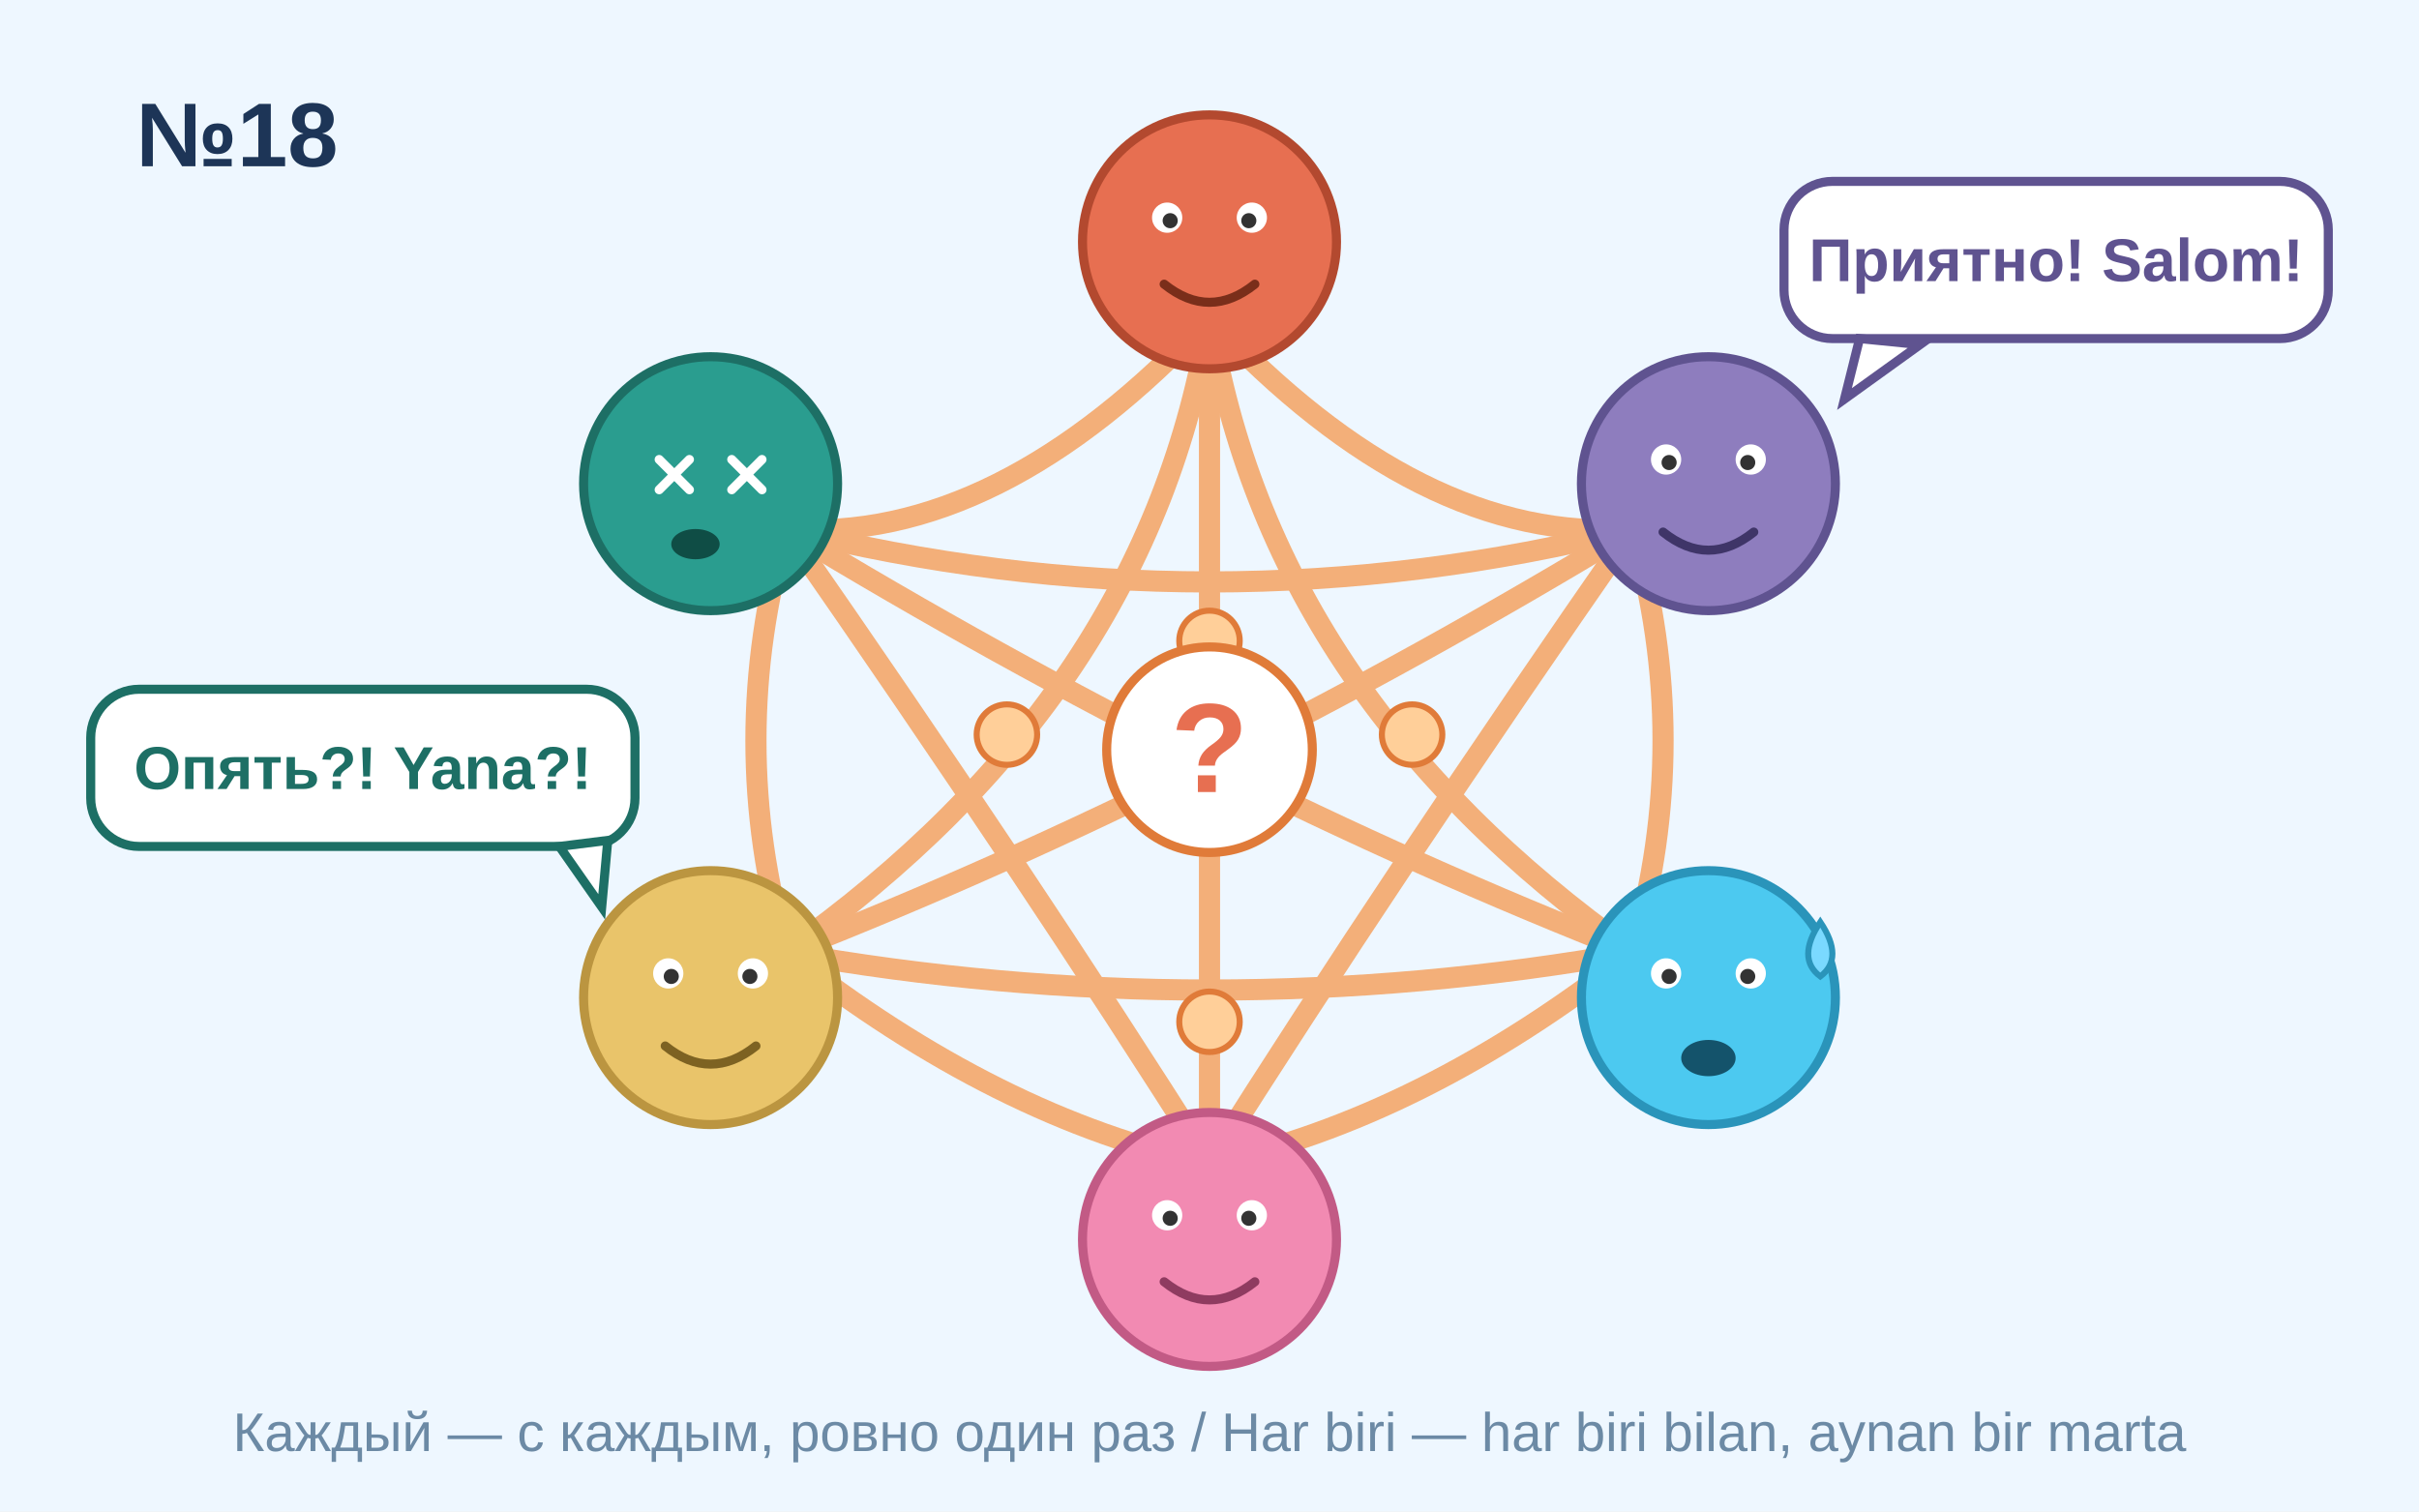
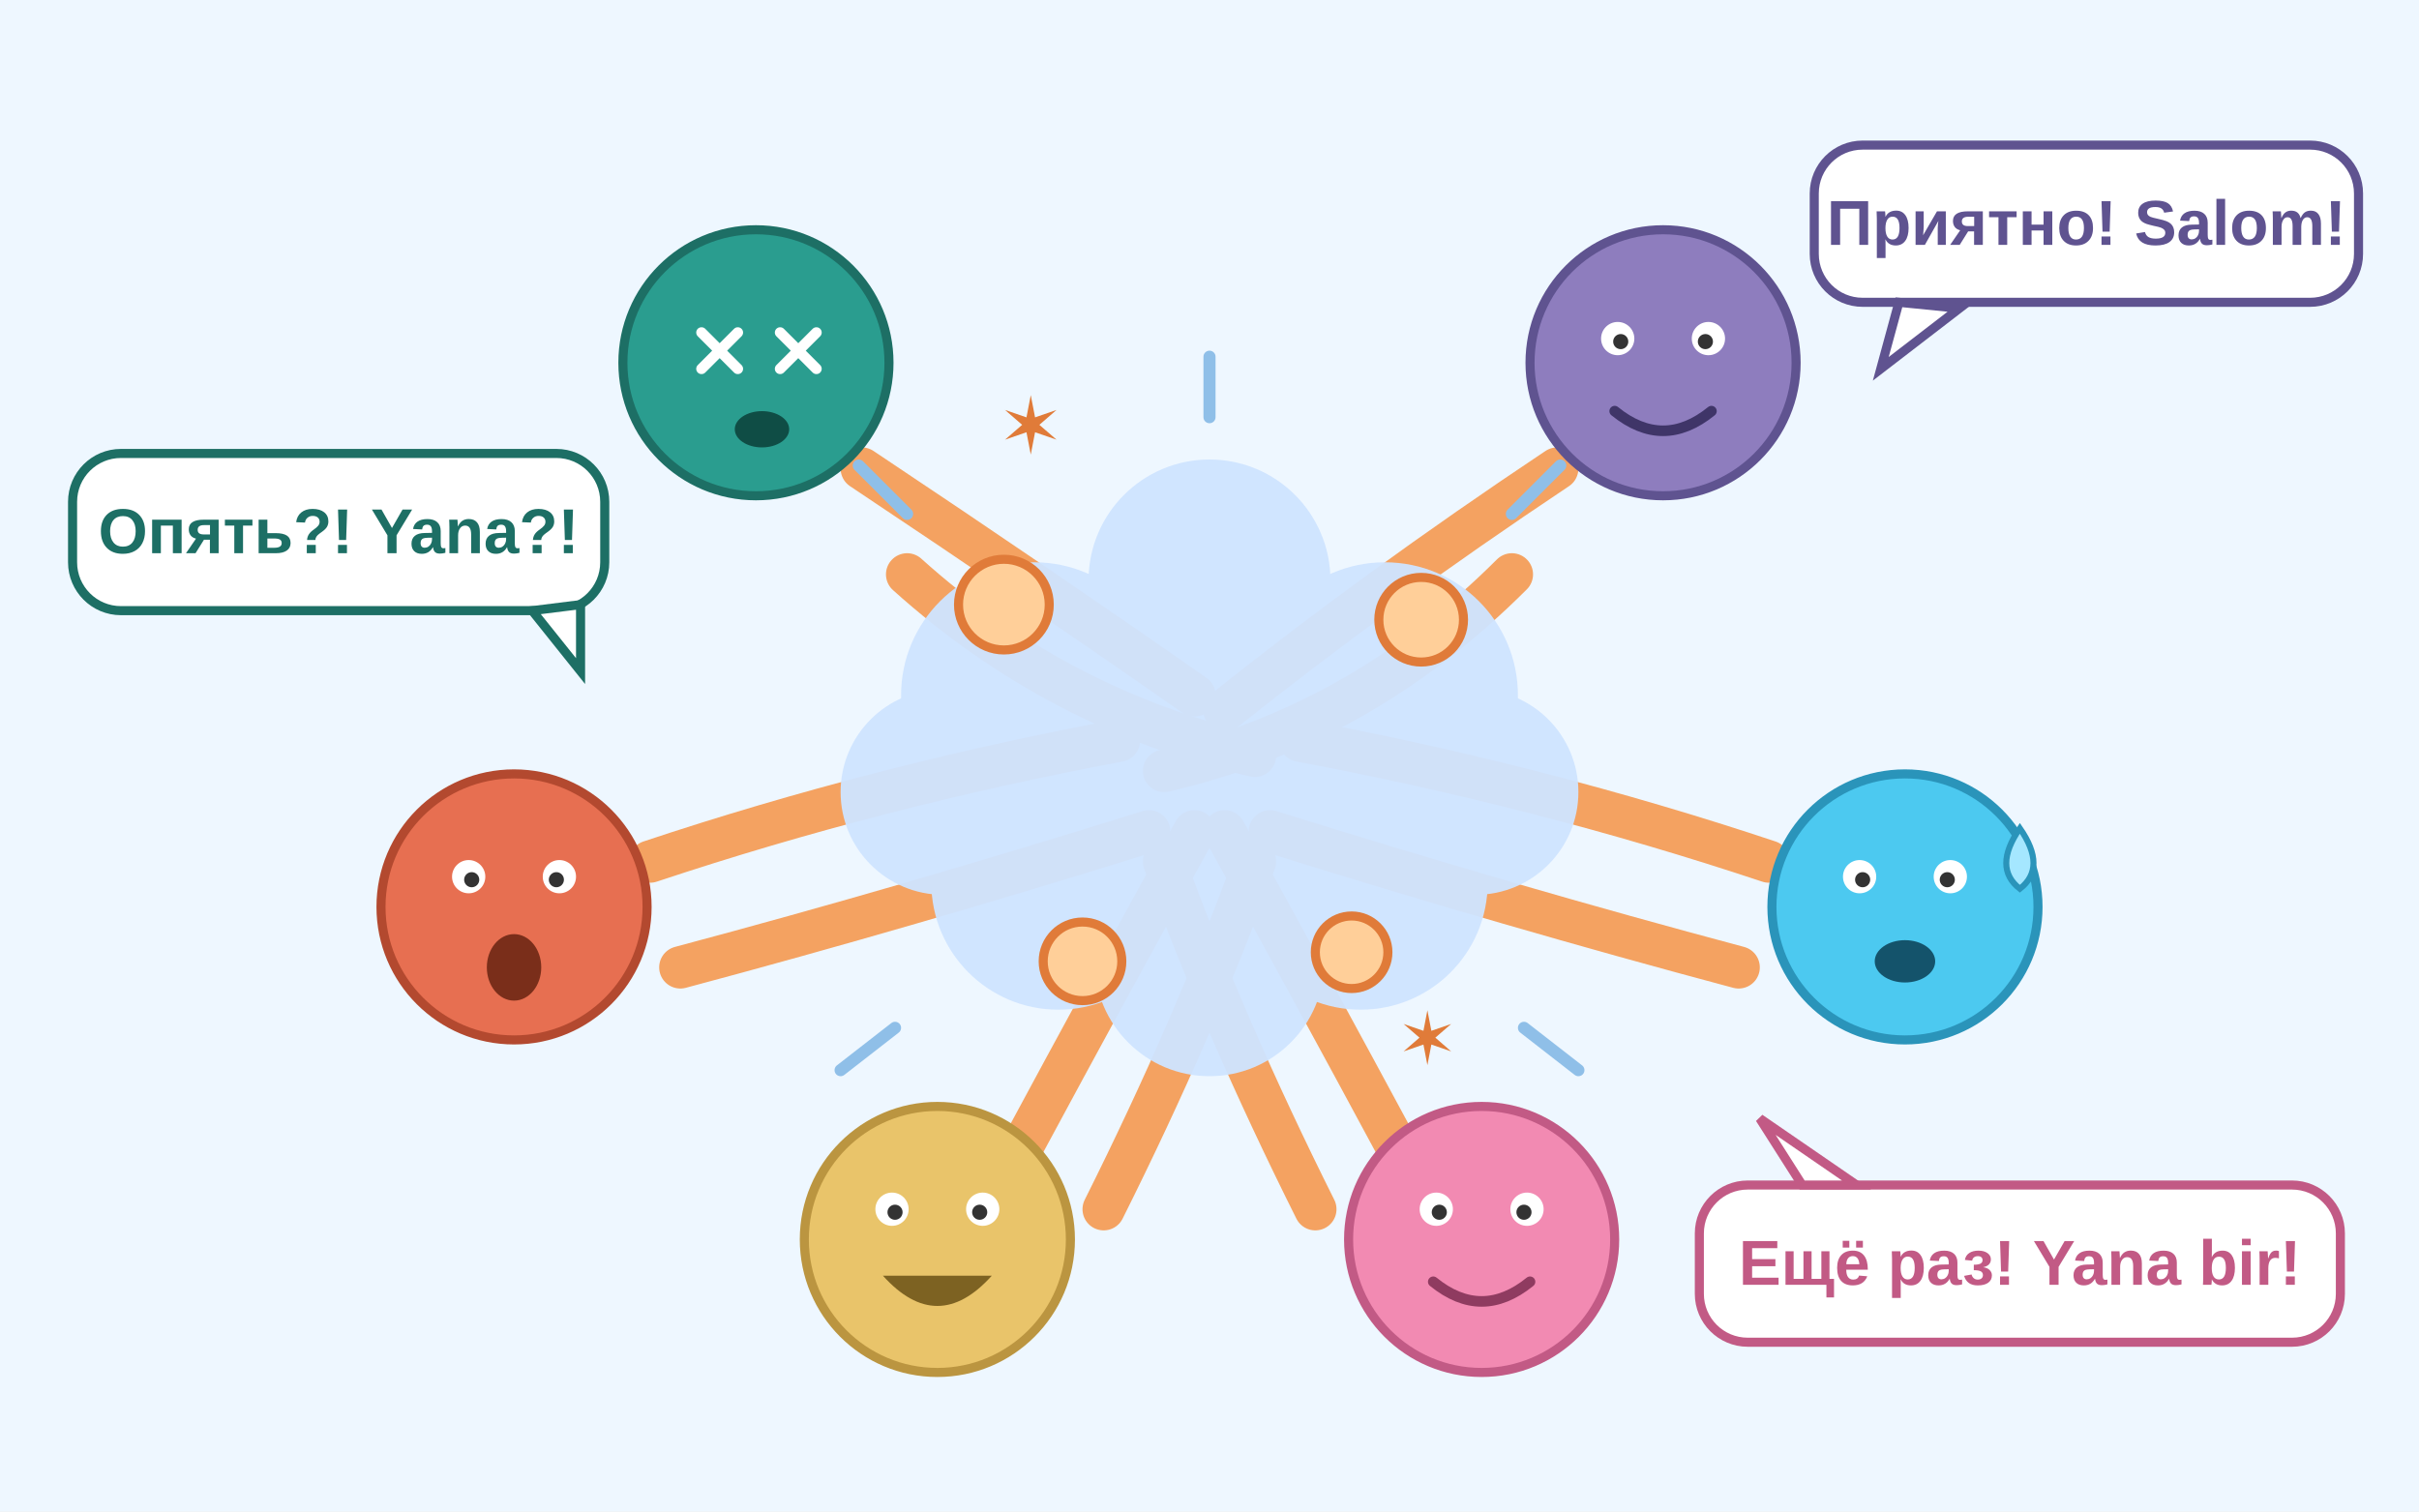
<svg xmlns="http://www.w3.org/2000/svg" viewBox="0 0 800 500" font-family="'Segoe UI', 'Arial', sans-serif">
  <rect width="800" height="500" fill="#eef7ff" />
-   <g stroke="#f4a261" stroke-width="7" stroke-linecap="round" fill="none" opacity="0.85">
-     <path d="M400 105 Q330 180 260 175" />
-     <path d="M400 105 Q470 180 540 175" />
-     <path d="M400 105 Q380 230 260 315" />
-     <path d="M400 105 Q420 230 540 315" />
-     <path d="M400 105 Q400 250 400 385" />
-     <path d="M260 175 Q400 210 540 175" />
-     <path d="M260 175 Q240 245 260 315" />
-     <path d="M260 175 Q400 260 540 315" />
-     <path d="M260 175 Q340 290 400 385" />
-     <path d="M540 175 Q400 260 260 315" />
-     <path d="M540 175 Q560 245 540 315" />
-     <path d="M540 175 Q460 290 400 385" />
-     <path d="M260 315 Q400 340 540 315" />
-     <path d="M260 315 Q330 370 400 385" />
-     <path d="M540 315 Q470 370 400 385" />
+   <g stroke="#f4a261" stroke-width="14" stroke-linecap="round" fill="none">
+     <path d="M285 155 Q345 195 395 230" />
+     <path d="M300 190 Q350 235 415 250" />
+     <path d="M515 155 Q455 195 405 235" />
+     <path d="M500 190 Q450 240 385 255" />
+     <path d="M215 285 Q290 260 370 245" />
+     <path d="M225 320 Q300 300 380 275" />
+     <path d="M585 285 Q510 260 430 245" />
+     <path d="M575 320 Q500 300 420 275" />
+     <path d="M335 385 Q370 320 395 275" />
+     <path d="M365 400 Q395 340 415 285" />
+     <path d="M465 385 Q430 320 405 275" />
+     <path d="M435 400 Q405 340 385 285" />
  </g>
-   <g fill="#ffcf99" stroke="#e07b39" stroke-width="2">
-     <circle cx="400" cy="212" r="10" />
-     <circle cx="333" cy="243" r="10" />
-     <circle cx="467" cy="243" r="10" />
-     <circle cx="400" cy="338" r="10" />
-     <circle cx="400" cy="270" r="10" />
-   </g>
-   <g text-anchor="middle">
-     <circle cx="400" cy="80" r="42" fill="#e76f51" stroke="#b3492f" stroke-width="3" />
-     <circle cx="386" cy="72" r="5" fill="#fff" />
-     <circle cx="414" cy="72" r="5" fill="#fff" />
-     <circle cx="387" cy="73" r="2.5" fill="#333" />
-     <circle cx="413" cy="73" r="2.5" fill="#333" />
-     <path d="M385 94 q15 12 30 0" stroke="#7a2e1a" stroke-width="3" fill="none" stroke-linecap="round" />
-     <circle cx="235" cy="160" r="42" fill="#2a9d8f" stroke="#1d6f65" stroke-width="3" />
-     <path d="M218 152 l10 10 m0 -10 l-10 10" stroke="#fff" stroke-width="3" stroke-linecap="round" />
-     <path d="M242 152 l10 10 m0 -10 l-10 10" stroke="#fff" stroke-width="3" stroke-linecap="round" />
-     <ellipse cx="230" cy="180" rx="8" ry="5" fill="#0f4d45" />
-     <circle cx="565" cy="160" r="42" fill="#8e7dbe" stroke="#5f5390" stroke-width="3" />
-     <circle cx="551" cy="152" r="5" fill="#fff" />
-     <circle cx="579" cy="152" r="5" fill="#fff" />
-     <circle cx="552" cy="153" r="2.5" fill="#333" />
-     <circle cx="578" cy="153" r="2.5" fill="#333" />
-     <path d="M550 176 q15 12 30 0" stroke="#3f3568" stroke-width="3" fill="none" stroke-linecap="round" />
-     <circle cx="235" cy="330" r="42" fill="#e9c46a" stroke="#bb9540" stroke-width="3" />
-     <circle cx="221" cy="322" r="5" fill="#fff" />
-     <circle cx="249" cy="322" r="5" fill="#fff" />
-     <circle cx="222" cy="323" r="2.5" fill="#333" />
-     <circle cx="248" cy="323" r="2.5" fill="#333" />
-     <path d="M220 346 q15 12 30 0" stroke="#7d6222" stroke-width="3" fill="none" stroke-linecap="round" />
-     <circle cx="565" cy="330" r="42" fill="#4cc9f0" stroke="#2a94ba" stroke-width="3" />
-     <circle cx="551" cy="322" r="5" fill="#fff" />
-     <circle cx="579" cy="322" r="5" fill="#fff" />
-     <circle cx="552" cy="323" r="2.5" fill="#333" />
-     <circle cx="578" cy="323" r="2.5" fill="#333" />
-     <ellipse cx="565" cy="350" rx="9" ry="6" fill="#14536b" />
-     <path d="M602 305 q8 12 0 18 q-8 -6 0 -18z" fill="#7ad9ff" stroke="#2a94ba" stroke-width="2" />
-     <circle cx="400" cy="410" r="42" fill="#f28ab2" stroke="#c25a85" stroke-width="3" />
-     <circle cx="386" cy="402" r="5" fill="#fff" />
-     <circle cx="414" cy="402" r="5" fill="#fff" />
-     <circle cx="387" cy="403" r="2.5" fill="#333" />
-     <circle cx="413" cy="403" r="2.5" fill="#333" />
-     <path d="M385 424 q15 12 30 0" stroke="#8f3b60" stroke-width="3" fill="none" stroke-linecap="round" />
-   </g>
-   <circle cx="400" cy="248" r="34" fill="#fff" stroke="#e07b39" stroke-width="3" />
-   <text x="400" y="262" font-size="42" font-weight="bold" text-anchor="middle" fill="#e76f51">?</text>
-   <g>
-     <rect x="590" y="60" width="180" height="52" rx="16" fill="#fff" stroke="#5f5390" stroke-width="3" />
-     <path d="M615 112 l-5 20 l25 -18z" fill="#fff" stroke="#5f5390" stroke-width="3" />
-     <text x="680" y="93" font-size="20" text-anchor="middle" fill="#5f5390" font-weight="bold">Приятно! Salom!</text>
+   <g fill="#cfe4ff" opacity="0.95">
+     <circle cx="400" cy="255" r="62" />
+     <circle cx="342" cy="230" r="44" />
+     <circle cx="458" cy="230" r="44" />
+     <circle cx="350" cy="292" r="42" />
+     <circle cx="450" cy="292" r="42" />
+     <circle cx="400" cy="192" r="40" />
+     <circle cx="400" cy="318" r="38" />
+     <circle cx="312" cy="262" r="34" />
+     <circle cx="488" cy="262" r="34" />
  </g>
  <g>
-     <rect x="30" y="228" width="180" height="52" rx="16" fill="#fff" stroke="#1d6f65" stroke-width="3" />
-     <path d="M185 280 l14 20 l2 -22z" fill="#fff" stroke="#1d6f65" stroke-width="3" />
-     <text x="120" y="261" font-size="20" text-anchor="middle" fill="#1d6f65" font-weight="bold">Опять?! Yana?!</text>
+     <circle cx="332" cy="200" r="15" fill="#ffcf99" stroke="#e07b39" stroke-width="3" />
+     <circle cx="470" cy="205" r="14" fill="#ffcf99" stroke="#e07b39" stroke-width="3" />
+     <circle cx="358" cy="318" r="13" fill="#ffcf99" stroke="#e07b39" stroke-width="3" />
+     <circle cx="447" cy="315" r="12" fill="#ffcf99" stroke="#e07b39" stroke-width="3" />
  </g>
-   <text x="45" y="55" font-size="30" font-weight="bold" fill="#1d3557">№18</text>
-   <text x="400" y="480" font-size="18" text-anchor="middle" fill="#6c8aa5">Каждый — с каждым, ровно один раз / Har biri — har biri bilan, aynan bir marta</text>
+   <g stroke="#8fbfe8" stroke-width="4" stroke-linecap="round">
+     <path d="M300 170 l-16 -16" />
+     <path d="M500 170 l16 -16" />
+     <path d="M296 340 l-18 14" />
+     <path d="M504 340 l18 14" />
+     <path d="M400 138 l0 -20" />
+   </g>
+   <text x="330" y="150" font-size="26" fill="#e07b39" font-weight="bold">✶</text>
+   <text x="462" y="352" font-size="24" fill="#e07b39" font-weight="bold">✶</text>
+   <g>
+     <circle cx="250" cy="120" r="44" fill="#2a9d8f" stroke="#1d6f65" stroke-width="3" />
+     <path d="M232 110 l12 12 m0 -12 l-12 12" stroke="#fff" stroke-width="3.5" stroke-linecap="round" />
+     <path d="M258 110 l12 12 m0 -12 l-12 12" stroke="#fff" stroke-width="3.5" stroke-linecap="round" />
+     <ellipse cx="252" cy="142" rx="9" ry="6" fill="#0f4d45" />
+     <circle cx="550" cy="120" r="44" fill="#8e7dbe" stroke="#5f5390" stroke-width="3" />
+     <circle cx="535" cy="112" r="5.5" fill="#fff" />
+     <circle cx="565" cy="112" r="5.5" fill="#fff" />
+     <circle cx="536" cy="113" r="2.5" fill="#333" />
+     <circle cx="564" cy="113" r="2.5" fill="#333" />
+     <path d="M534 136 q16 13 32 0" stroke="#3f3568" stroke-width="3.5" fill="none" stroke-linecap="round" />
+     <circle cx="170" cy="300" r="44" fill="#e76f51" stroke="#b3492f" stroke-width="3" />
+     <circle cx="155" cy="290" r="5.5" fill="#fff" />
+     <circle cx="185" cy="290" r="5.5" fill="#fff" />
+     <circle cx="156" cy="291" r="2.5" fill="#333" />
+     <circle cx="184" cy="291" r="2.5" fill="#333" />
+     <ellipse cx="170" cy="320" rx="9" ry="11" fill="#7a2e1a" />
+     <circle cx="630" cy="300" r="44" fill="#4cc9f0" stroke="#2a94ba" stroke-width="3" />
+     <circle cx="615" cy="290" r="5.5" fill="#fff" />
+     <circle cx="645" cy="290" r="5.5" fill="#fff" />
+     <circle cx="616" cy="291" r="2.5" fill="#333" />
+     <circle cx="644" cy="291" r="2.5" fill="#333" />
+     <ellipse cx="630" cy="318" rx="10" ry="7" fill="#14536b" />
+     <path d="M668 274 q9 13 0 20 q-9 -7 0 -20z" fill="#a5e7ff" stroke="#2a94ba" stroke-width="2" />
+     <circle cx="310" cy="410" r="44" fill="#e9c46a" stroke="#bb9540" stroke-width="3" />
+     <circle cx="295" cy="400" r="5.5" fill="#fff" />
+     <circle cx="325" cy="400" r="5.5" fill="#fff" />
+     <circle cx="296" cy="401" r="2.5" fill="#333" />
+     <circle cx="324" cy="401" r="2.5" fill="#333" />
+     <path d="M292 422 q18 20 36 0z" fill="#7d6222" />
+     <circle cx="490" cy="410" r="44" fill="#f28ab2" stroke="#c25a85" stroke-width="3" />
+     <circle cx="475" cy="400" r="5.5" fill="#fff" />
+     <circle cx="505" cy="400" r="5.5" fill="#fff" />
+     <circle cx="476" cy="401" r="2.5" fill="#333" />
+     <circle cx="504" cy="401" r="2.5" fill="#333" />
+     <path d="M474 424 q16 13 32 0" stroke="#8f3b60" stroke-width="3.5" fill="none" stroke-linecap="round" />
+   </g>
+   <g>
+     <rect x="600" y="48" width="180" height="52" rx="16" fill="#fff" stroke="#5f5390" stroke-width="3" />
+     <path d="M628 100 l-6 22 l26 -20z" fill="#fff" stroke="#5f5390" stroke-width="3" />
+     <text x="690" y="81" font-size="21" text-anchor="middle" fill="#5f5390" font-weight="bold">Приятно! Salom!</text>
+   </g>
+   <g>
+     <rect x="24" y="150" width="176" height="52" rx="16" fill="#fff" stroke="#1d6f65" stroke-width="3" />
+     <path d="M176 202 l16 20 l0 -22z" fill="#fff" stroke="#1d6f65" stroke-width="3" />
+     <text x="112" y="183" font-size="21" text-anchor="middle" fill="#1d6f65" font-weight="bold">Опять?! Yana?!</text>
+   </g>
+   <g>
+     <rect x="562" y="392" width="212" height="52" rx="16" fill="#fff" stroke="#c25a85" stroke-width="3" />
+     <path d="M596 392 l-14 -22 l32 22z" fill="#fff" stroke="#c25a85" stroke-width="3" />
+     <text x="668" y="425" font-size="21" text-anchor="middle" fill="#c25a85" font-weight="bold">Ещё раз! Yana bir!</text>
+   </g>
</svg>
